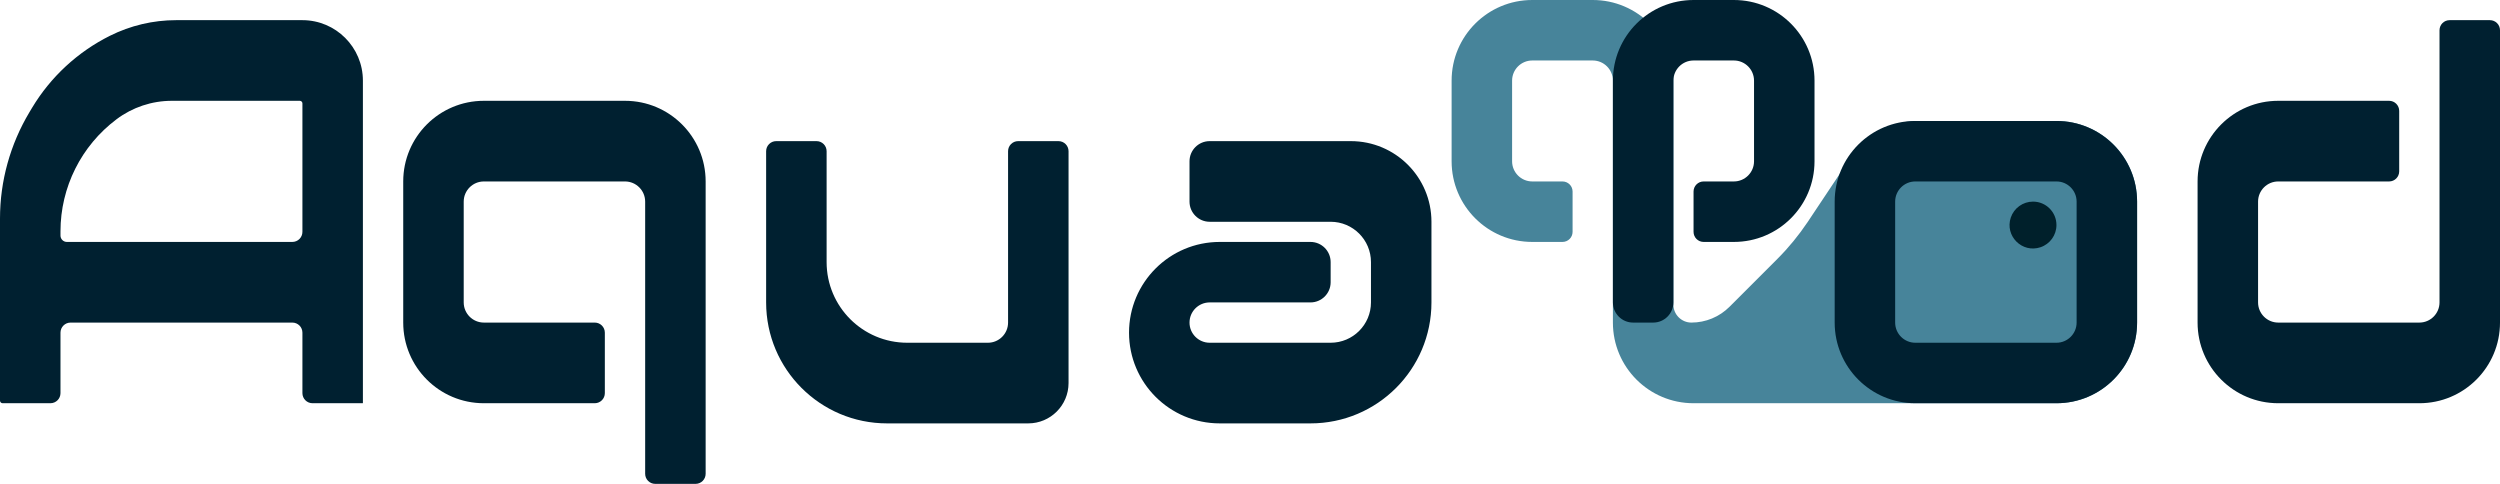
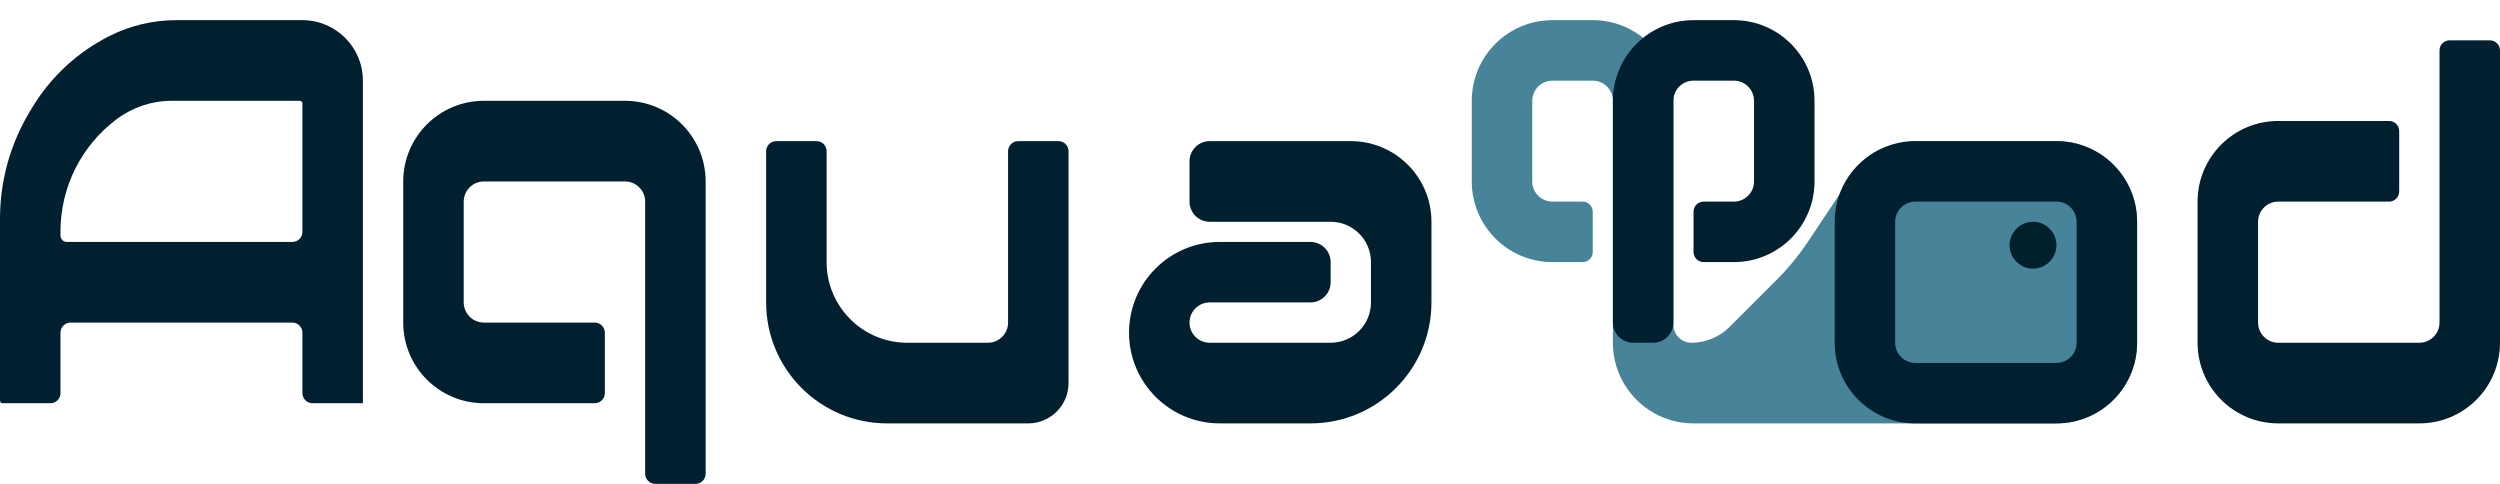
<svg xmlns="http://www.w3.org/2000/svg" width="62" height="12" viewBox="0 0 62 12" fill="none">
-   <path d="M54.5 8C54.5 9.105 55.395 10 56.5 10L60 10C61.105 10 62 9.105 62 8L62 0.75C62 0.612 61.888 0.5 61.75 0.5L60.75 0.5C60.612 0.5 60.5 0.612 60.5 0.75L60.5 7.5C60.5 7.776 60.276 8 60 8L56.5 8C56.224 8 56 7.776 56 7.5L56 5C56 4.724 56.224 4.5 56.5 4.5L59.25 4.5C59.388 4.5 59.5 4.388 59.5 4.25L59.5 2.75C59.5 2.612 59.388 2.5 59.25 2.5L56.5 2.5C55.395 2.5 54.5 3.395 54.5 4.5L54.5 8Z" fill="#002030" />
-   <path d="M36 2C36 0.895 36.895 0 38 0H39.5C40.605 0 41.5 0.895 41.5 2V7.554C41.5 7.8 41.7 8 41.946 8V8C42.301 8 42.641 7.859 42.892 7.608L44.08 6.42C44.359 6.141 44.61 5.834 44.83 5.506L45.906 3.891C46.277 3.334 46.902 3 47.57 3H51C52.105 3 53 3.895 53 5V8C53 9.105 52.105 10 51 10H42C40.895 10 40 9.105 40 8V8V2C40 1.724 39.776 1.5 39.5 1.5H38C37.724 1.5 37.5 1.724 37.5 2V4C37.5 4.276 37.724 4.5 38 4.5H38.75C38.888 4.5 39 4.612 39 4.75V5.75C39 5.888 38.888 6 38.75 6H38C36.895 6 36 5.105 36 4V2Z" fill="#47849A" />
-   <path d="M45.5 5C45.5 3.895 46.395 3 47.5 3H49.5V4.5H47.5C47.224 4.5 47 4.724 47 5V8C47 8.276 47.224 8.5 47.5 8.5H51C51.276 8.5 51.5 8.276 51.5 8V5C51.5 4.724 51.276 4.5 51 4.5H49.5V3H51C52.105 3 53 3.895 53 5V8C53 9.105 52.105 10 51 10H47.5C46.395 10 45.5 9.105 45.5 8V5Z" fill="#002030" />
-   <path d="M40 2C40 0.895 40.895 0 42 0H43C44.105 0 45 0.895 45 2V4C45 5.105 44.105 6 43 6H42.25C42.112 6 42 5.888 42 5.75V4.75C42 4.612 42.112 4.5 42.25 4.5H43C43.276 4.5 43.5 4.276 43.5 4V2C43.5 1.724 43.276 1.5 43 1.5H42C41.724 1.5 41.5 1.724 41.5 2V7.5C41.5 7.776 41.276 8 41 8H40.5C40.224 8 40 7.776 40 7.5V2Z" fill="#002030" />
-   <path d="M49.867 5.397C49.947 5.16 50.169 5 50.419 5V5C50.74 5 51 5.26 51 5.581V5.581C51 5.831 50.84 6.053 50.603 6.132V6.132C50.148 6.284 49.716 5.852 49.867 5.397V5.397Z" fill="#00202B" />
+   <path d="M54.5 8.5C54.5 9.605 55.395 10.5 56.5 10.5L60 10.5C61.105 10.5 62 9.605 62 8.5L62 1.25C62 1.112 61.888 1 61.75 1L60.75 1C60.612 1 60.5 1.112 60.5 1.25L60.5 8C60.5 8.276 60.276 8.5 60 8.5L56.5 8.5C56.224 8.5 56 8.276 56 8L56 5.5C56 5.224 56.224 5 56.5 5L59.25 5C59.388 5 59.5 4.888 59.5 4.75L59.5 3.25C59.5 3.112 59.388 3 59.25 3L56.5 3C55.395 3 54.5 3.895 54.5 5L54.5 8.5Z" fill="#002030" />
+   <path d="M36.5 2.5C36.5 1.395 37.395 0.5 38.5 0.5H39.5C40.605 0.5 41.5 1.395 41.5 2.5V8.054C41.5 8.3 41.7 8.5 41.946 8.5V8.5C42.301 8.5 42.641 8.359 42.892 8.108L44.08 6.92C44.359 6.641 44.61 6.334 44.83 6.006L45.906 4.391C46.277 3.834 46.902 3.5 47.57 3.5H51C52.105 3.5 53 4.395 53 5.5V8.5C53 9.605 52.105 10.5 51 10.5H42C40.895 10.5 40 9.605 40 8.5V8.5V2.5C40 2.224 39.776 2 39.5 2H38.5C38.224 2 38 2.224 38 2.5V4.5C38 4.776 38.224 5 38.5 5H39.25C39.388 5 39.5 5.112 39.5 5.25V6.25C39.5 6.388 39.388 6.5 39.25 6.5H38.5C37.395 6.5 36.5 5.605 36.5 4.5V2.5Z" fill="#47849A" />
+   <path d="M45.5 5.5C45.5 4.395 46.395 3.5 47.5 3.5H49.5V5H47.5C47.224 5 47 5.224 47 5.5V8.5C47 8.776 47.224 9 47.5 9H51C51.276 9 51.5 8.776 51.5 8.5V5.5C51.5 5.224 51.276 5 51 5H49.5V3.5H51C52.105 3.5 53 4.395 53 5.5V8.5C53 9.605 52.105 10.5 51 10.5H47.5C46.395 10.5 45.5 9.605 45.5 8.5V5.5Z" fill="#002030" />
+   <path d="M40 2.5C40 1.395 40.895 0.5 42 0.5H43C44.105 0.5 45 1.395 45 2.5V4.5C45 5.605 44.105 6.5 43 6.5H42.25C42.112 6.5 42 6.388 42 6.25V5.25C42 5.112 42.112 5 42.25 5H43C43.276 5 43.5 4.776 43.5 4.5V2.5C43.5 2.224 43.276 2 43 2H42C41.724 2 41.5 2.224 41.5 2.5V8C41.5 8.276 41.276 8.5 41 8.5H40.5C40.224 8.5 40 8.276 40 8V2.5Z" fill="#002030" />
+   <path d="M49.867 5.897C49.947 5.66 50.169 5.5 50.419 5.5V5.5C50.74 5.5 51 5.76 51 6.081V6.081C51 6.331 50.84 6.553 50.603 6.632V6.632C50.148 6.784 49.716 6.352 49.867 5.897V5.897Z" fill="#00202B" />
  <path d="M29.5 4C29.5 3.724 29.724 3.5 30 3.5H33.5C34.605 3.5 35.5 4.395 35.5 5.5V7.5C35.5 9.157 34.157 10.5 32.5 10.5H30.25C29.007 10.5 28 9.493 28 8.25V8.25C28 7.007 29.007 6 30.25 6H32.5C32.776 6 33 6.224 33 6.5V7C33 7.276 32.776 7.5 32.5 7.5H30C29.724 7.5 29.5 7.724 29.5 8V8C29.5 8.276 29.724 8.5 30 8.5H33C33.552 8.5 34 8.052 34 7.5V6.5C34 5.948 33.552 5.5 33 5.5H30C29.724 5.5 29.5 5.276 29.5 5V4Z" fill="#002030" />
  <path d="M19 3.75C19 3.612 19.112 3.5 19.25 3.5H20.25C20.388 3.5 20.5 3.612 20.5 3.75V6.5C20.5 7.605 21.395 8.5 22.5 8.5H24.5C24.776 8.5 25 8.276 25 8V3.75C25 3.612 25.112 3.5 25.25 3.5H26.25C26.388 3.5 26.5 3.612 26.5 3.75V9.5C26.5 10.052 26.052 10.5 25.5 10.5H22C20.343 10.5 19 9.157 19 7.5V3.75Z" fill="#002030" />
  <path d="M10 4.5C10 3.395 10.895 2.5 12 2.5H15.5C16.605 2.5 17.5 3.395 17.5 4.5V11.75C17.5 11.888 17.388 12 17.25 12H16.25C16.112 12 16 11.888 16 11.75V5C16 4.724 15.776 4.5 15.5 4.5H12C11.724 4.5 11.5 4.724 11.5 5V7.5C11.5 7.776 11.724 8 12 8H14.75C14.888 8 15 8.112 15 8.25V9.75C15 9.888 14.888 10 14.75 10H12C10.895 10 10 9.105 10 8V4.5Z" fill="#002030" />
  <path d="M0 5.421C0 4.491 0.253 3.579 0.731 2.781L0.795 2.674C1.256 1.907 1.925 1.288 2.725 0.888V0.888C3.235 0.633 3.797 0.5 4.367 0.5H7.5L7.966 2.363C7.987 2.448 7.962 2.538 7.9 2.6L7.5 3V2.564C7.5 2.529 7.471 2.5 7.436 2.5H4.262C3.767 2.5 3.286 2.66 2.891 2.957V2.957C2.015 3.614 1.5 4.644 1.5 5.738V5.842C1.5 5.929 1.571 6 1.658 6H7.25C7.388 6 7.5 5.888 7.5 5.75V0.5V0.5C8.328 0.5 9 1.172 9 2V9.996C9 9.998 8.998 10 8.996 10H7.75C7.612 10 7.5 9.888 7.5 9.75V8.25C7.5 8.112 7.388 8 7.25 8H1.75C1.612 8 1.5 8.112 1.5 8.25V9.75C1.5 9.888 1.388 10 1.25 10H0.065C0.029 10 0 9.971 0 9.935V5.421Z" fill="#002030" />
</svg>
